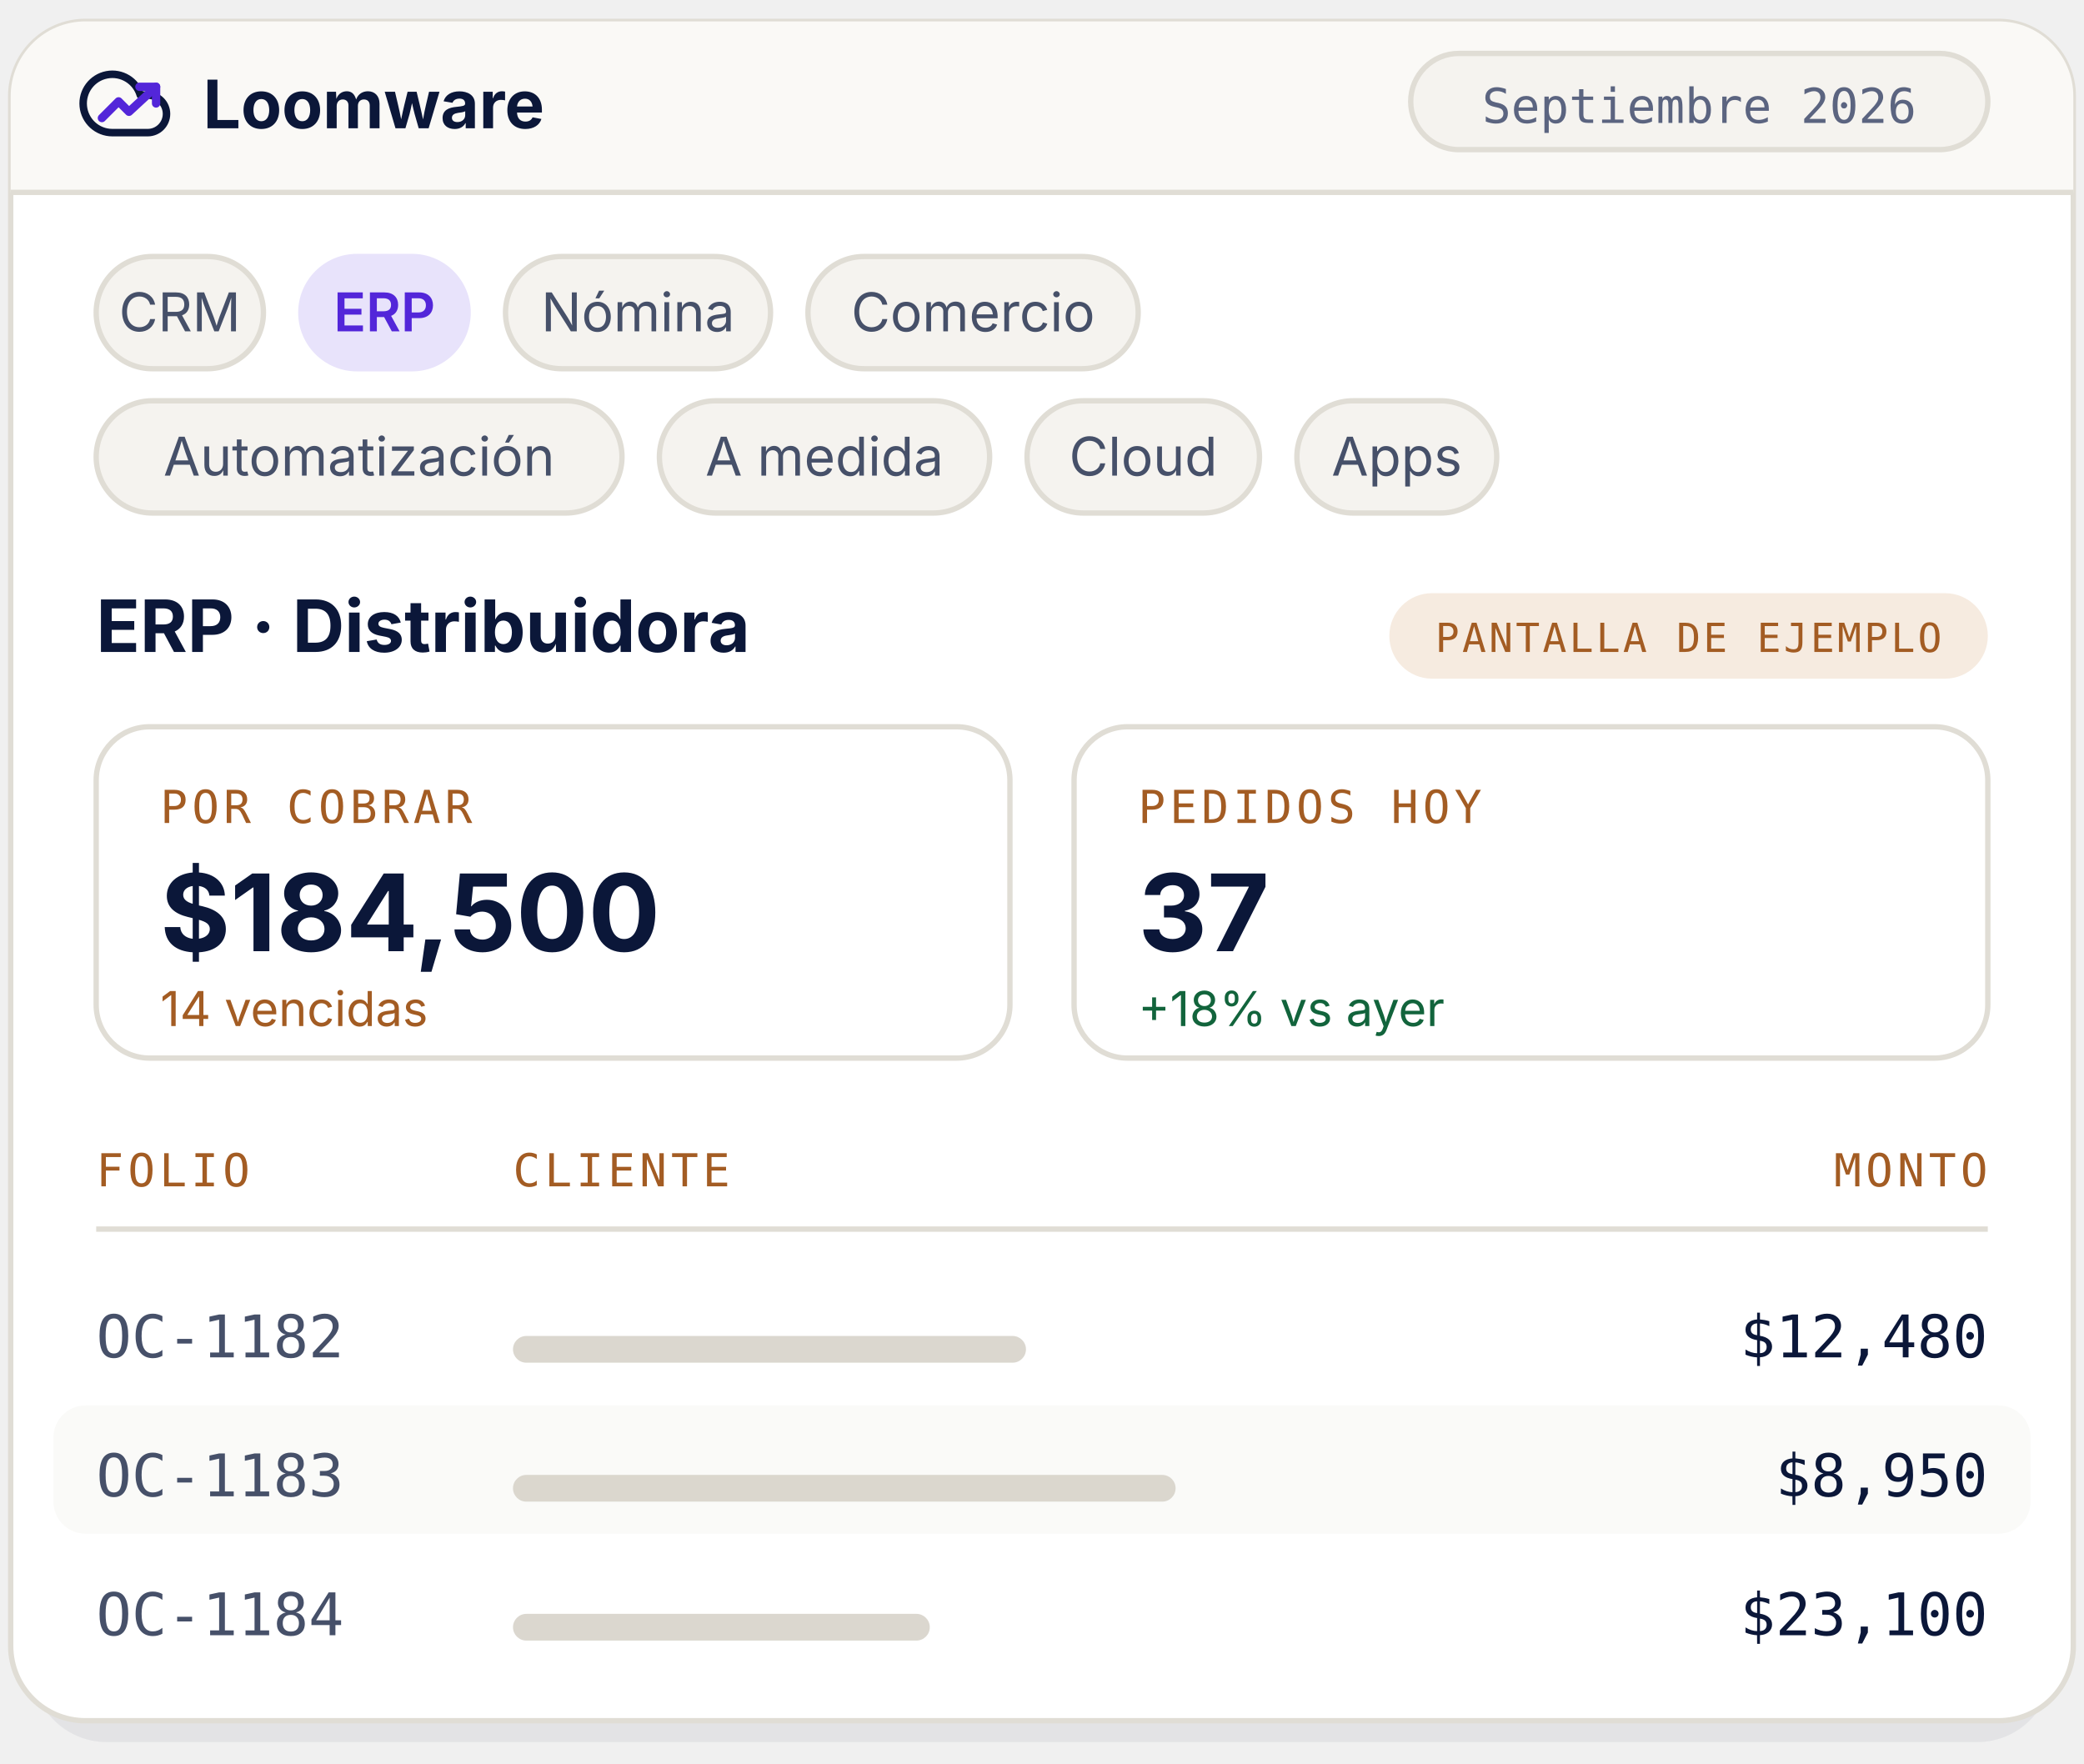
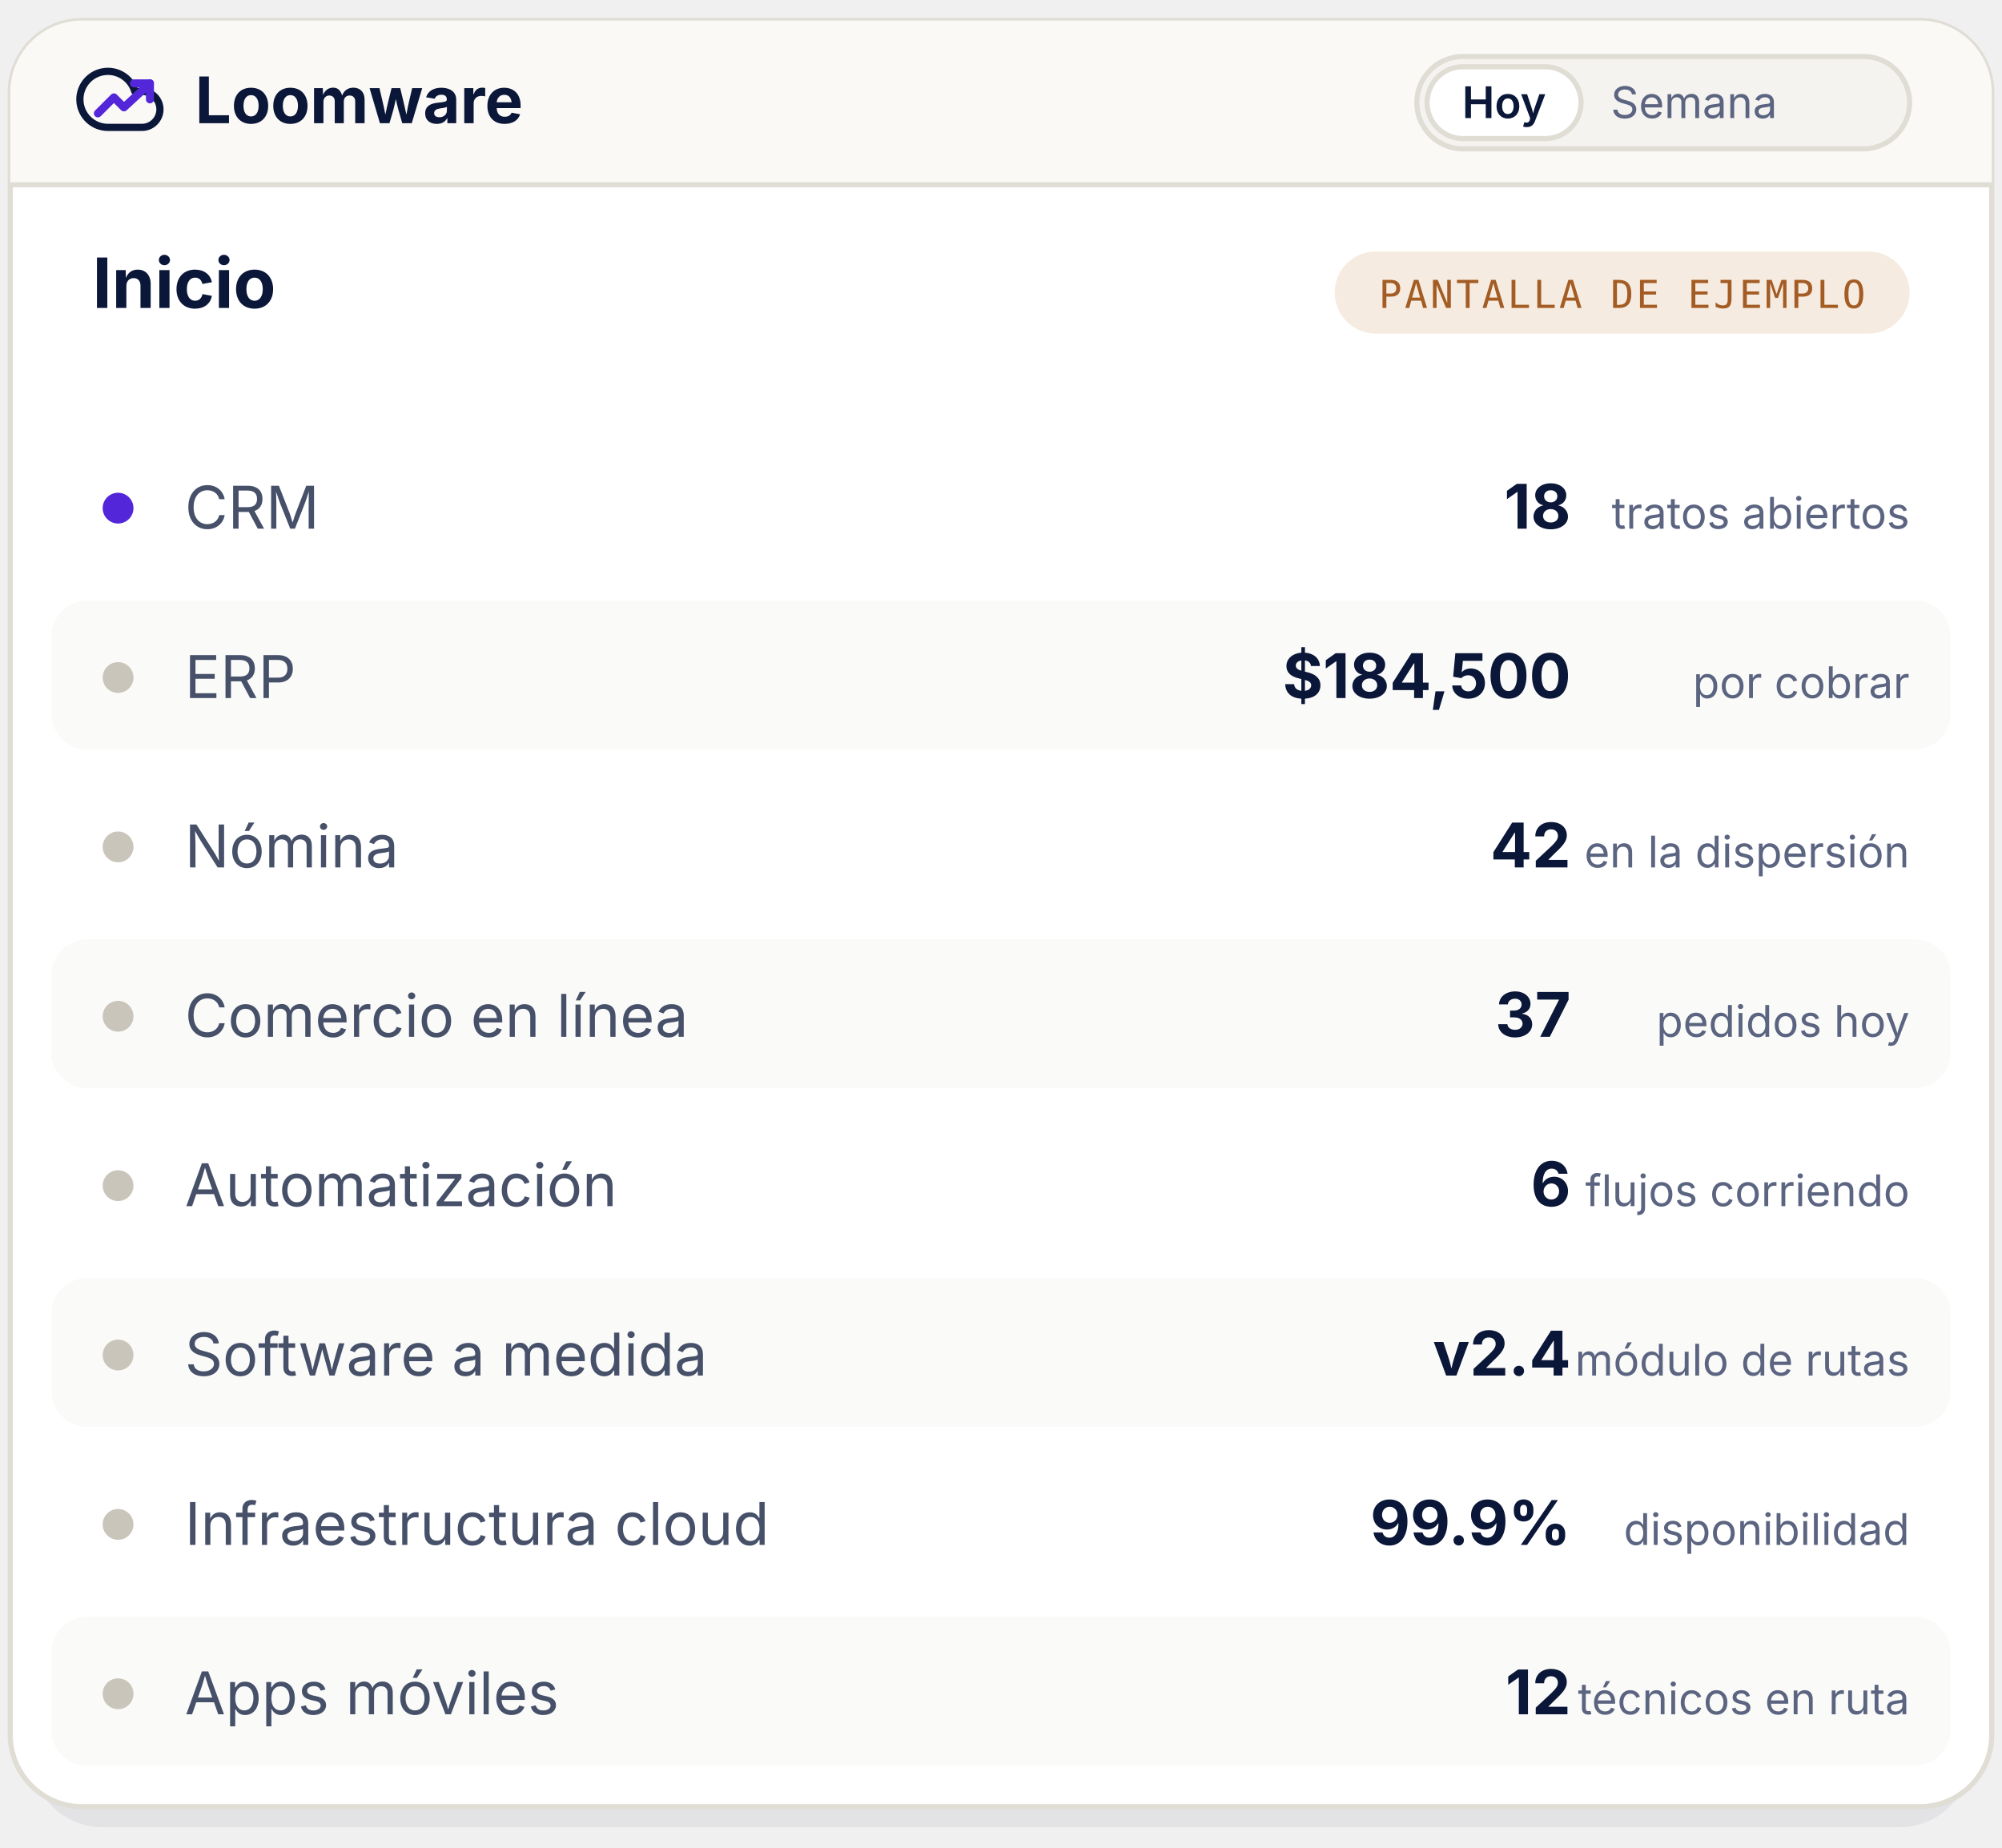
- <svg xmlns="http://www.w3.org/2000/svg" width="390" height="330" viewBox="0 0 390 330" role="img" aria-label="Pantalla de ejemplo de un sistema Loomware: los ocho módulos —CRM, ERP, nómina, comercio en línea, automatización, software a medida, infraestructura cloud y apps móviles— y el de ERP abierto, con el dinero por cobrar, el inventario, los pedidos del día y la facturación por semana.">
-   <rect x="6" y="12" width="378" height="314" rx="14" fill="#0b1739" opacity="0.06" />
-   <rect x="2" y="4" width="386" height="318" rx="14" fill="#ffffff" stroke="#e0ddd5" stroke-width="1" />
+ <svg xmlns="http://www.w3.org/2000/svg" width="390" height="360" viewBox="0 0 390 360" role="img" aria-label="Pantalla de ejemplo del inicio de un sistema Loomware: los ocho módulos —CRM, ERP, nómina, comercio en línea, automatización, software a medida, infraestructura cloud y apps móviles— cada uno con su propio dato: tratos abiertos, dinero por cobrar, gente en la dispersión, pedidos del día, flujos corriendo, el módulo a medida en producción, la disponibilidad y los técnicos en ruta.">
+   <rect x="6" y="12" width="378" height="344" rx="14" fill="#0b1739" opacity="0.06" />
+   <rect x="2" y="4" width="386" height="348" rx="14" fill="#ffffff" stroke="#e0ddd5" stroke-width="1" />
  <path d="M2 18a14 14 0 0 1 14-14h358a14 14 0 0 1 14 14v18H2Z" fill="#faf9f6" />
  <line x1="2" y1="36" x2="388" y2="36" stroke="#e0ddd5" stroke-width="1" />
  <g transform="translate(14 10) scale(0.78)">
    <path d="M17.5 19H9a7 7 0 1 1 6.71-9h1.79a4.5 4.5 0 1 1 0 9Z" fill="none" stroke="#0b1739" stroke-width="1.8" stroke-linejoin="round" />
    <path d="M6.5 15.5 10.5 11.5l2.5 2.5L19.5 8" fill="none" stroke="#5326d9" stroke-width="2" stroke-linecap="round" stroke-linejoin="round" />
    <path d="M15.5 8h4v4" fill="none" stroke="#5326d9" stroke-width="2" stroke-linecap="round" stroke-linejoin="round" />
  </g>
  <text x="38" y="24" font-family="Inter,system-ui,-apple-system,Segoe UI,sans-serif" font-size="12.5" font-weight="700" fill="#0b1739">Loomware</text>
-   <rect x="264" y="10" width="108" height="18" rx="9" fill="#f5f3ef" stroke="#e0ddd5" stroke-width="1" />
-   <text x="318" y="23" font-family="'Azeret Mono',ui-monospace,SFMono-Regular,Menlo,monospace" font-size="9" font-weight="400" fill="#5b6480" text-anchor="middle">Septiembre 2026</text>
-   <rect x="18" y="48" width="31.3" height="21" rx="10.5" fill="#f5f3ef" stroke="#e0ddd5" stroke-width="1" />
-   <text x="33.65" y="62" font-family="Inter,system-ui,-apple-system,Segoe UI,sans-serif" font-size="10" font-weight="400" fill="#465069" text-anchor="middle">CRM</text>
-   <rect x="56.3" y="48" width="31.3" height="21" rx="10.5" fill="#e8e3fb" stroke="#e8e3fb" stroke-width="1" />
-   <text x="71.95" y="62" font-family="Inter,system-ui,-apple-system,Segoe UI,sans-serif" font-size="10" font-weight="600" fill="#5326d9" text-anchor="middle">ERP</text>
-   <rect x="94.6" y="48" width="49.6" height="21" rx="10.5" fill="#f5f3ef" stroke="#e0ddd5" stroke-width="1" />
-   <text x="119.4" y="62" font-family="Inter,system-ui,-apple-system,Segoe UI,sans-serif" font-size="10" font-weight="400" fill="#465069" text-anchor="middle">Nómina</text>
-   <rect x="151.2" y="48" width="61.8" height="21" rx="10.5" fill="#f5f3ef" stroke="#e0ddd5" stroke-width="1" />
-   <text x="182.1" y="62" font-family="Inter,system-ui,-apple-system,Segoe UI,sans-serif" font-size="10" font-weight="400" fill="#465069" text-anchor="middle">Comercio</text>
-   <rect x="18" y="75" width="98.4" height="21" rx="10.5" fill="#f5f3ef" stroke="#e0ddd5" stroke-width="1" />
-   <text x="67.2" y="89" font-family="Inter,system-ui,-apple-system,Segoe UI,sans-serif" font-size="10" font-weight="400" fill="#465069" text-anchor="middle">Automatización</text>
-   <rect x="123.4" y="75" width="61.8" height="21" rx="10.5" fill="#f5f3ef" stroke="#e0ddd5" stroke-width="1" />
-   <text x="154.3" y="89" font-family="Inter,system-ui,-apple-system,Segoe UI,sans-serif" font-size="10" font-weight="400" fill="#465069" text-anchor="middle">A medida</text>
-   <rect x="192.2" y="75" width="43.5" height="21" rx="10.5" fill="#f5f3ef" stroke="#e0ddd5" stroke-width="1" />
-   <text x="213.95" y="89" font-family="Inter,system-ui,-apple-system,Segoe UI,sans-serif" font-size="10" font-weight="400" fill="#465069" text-anchor="middle">Cloud</text>
-   <rect x="242.7" y="75" width="37.4" height="21" rx="10.5" fill="#f5f3ef" stroke="#e0ddd5" stroke-width="1" />
-   <text x="261.4" y="89" font-family="Inter,system-ui,-apple-system,Segoe UI,sans-serif" font-size="10" font-weight="400" fill="#465069" text-anchor="middle">Apps</text>
-   <text x="18" y="122" font-family="Inter,system-ui,-apple-system,Segoe UI,sans-serif" font-size="13.5" font-weight="700" fill="#0b1739">ERP · Distribuidora</text>
-   <rect x="260" y="111" width="112" height="16" rx="8" fill="#f6ebe0" />
-   <text x="316" y="122" font-family="'Azeret Mono',ui-monospace,SFMono-Regular,Menlo,monospace" font-size="7.5" font-weight="500" fill="#a35c23" letter-spacing="0.5" text-anchor="middle">PANTALLA DE EJEMPLO</text>
-   <rect x="18" y="136" width="171" height="62" rx="10" fill="#ffffff" stroke="#e0ddd5" stroke-width="1" />
-   <text x="30" y="154" font-family="'Azeret Mono',ui-monospace,SFMono-Regular,Menlo,monospace" font-size="8.5" font-weight="500" fill="#a35c23" letter-spacing="0.8">POR COBRAR</text>
-   <text x="30" y="178" font-family="Inter,system-ui,-apple-system,Segoe UI,sans-serif" font-size="20" font-weight="700" fill="#0b1739">$184,500</text>
-   <text x="30" y="192" font-family="Inter,system-ui,-apple-system,Segoe UI,sans-serif" font-size="9" font-weight="400" fill="#a35c23">14 vencidas</text>
-   <rect x="201" y="136" width="171" height="62" rx="10" fill="#ffffff" stroke="#e0ddd5" stroke-width="1" />
-   <text x="213" y="154" font-family="'Azeret Mono',ui-monospace,SFMono-Regular,Menlo,monospace" font-size="8.5" font-weight="500" fill="#a35c23" letter-spacing="0.8">PEDIDOS HOY</text>
-   <text x="213" y="178" font-family="Inter,system-ui,-apple-system,Segoe UI,sans-serif" font-size="20" font-weight="700" fill="#0b1739">37</text>
-   <text x="213" y="192" font-family="Inter,system-ui,-apple-system,Segoe UI,sans-serif" font-size="9" font-weight="400" fill="#12643c">+18% vs ayer</text>
-   <text x="18" y="222" font-family="'Azeret Mono',ui-monospace,SFMono-Regular,Menlo,monospace" font-size="8.5" font-weight="500" fill="#a35c23" letter-spacing="0.8">FOLIO</text>
-   <text x="96" y="222" font-family="'Azeret Mono',ui-monospace,SFMono-Regular,Menlo,monospace" font-size="8.5" font-weight="500" fill="#a35c23" letter-spacing="0.8">CLIENTE</text>
-   <text x="372" y="222" font-family="'Azeret Mono',ui-monospace,SFMono-Regular,Menlo,monospace" font-size="8.5" font-weight="500" fill="#a35c23" letter-spacing="0.8" text-anchor="end">MONTO</text>
-   <line x1="18" y1="230" x2="372" y2="230" stroke="#e0ddd5" stroke-width="1" />
-   <text x="18" y="254" font-family="'Azeret Mono',ui-monospace,SFMono-Regular,Menlo,monospace" font-size="11" font-weight="400" fill="#465069">OC-1182</text>
-   <rect x="96" y="250" width="96" height="5" rx="2.5" fill="#d7d3ca" opacity="0.9" />
-   <text x="372" y="254" font-family="'Azeret Mono',ui-monospace,SFMono-Regular,Menlo,monospace" font-size="11" font-weight="400" fill="#0b1739" text-anchor="end">$12,480</text>
-   <rect x="10" y="263" width="370" height="24" rx="6" fill="#fafaf8" />
-   <text x="18" y="280" font-family="'Azeret Mono',ui-monospace,SFMono-Regular,Menlo,monospace" font-size="11" font-weight="400" fill="#465069">OC-1183</text>
-   <rect x="96" y="276" width="124" height="5" rx="2.5" fill="#d7d3ca" opacity="0.9" />
-   <text x="372" y="280" font-family="'Azeret Mono',ui-monospace,SFMono-Regular,Menlo,monospace" font-size="11" font-weight="400" fill="#0b1739" text-anchor="end">$8,950</text>
-   <text x="18" y="306" font-family="'Azeret Mono',ui-monospace,SFMono-Regular,Menlo,monospace" font-size="11" font-weight="400" fill="#465069">OC-1184</text>
-   <rect x="96" y="302" width="78" height="5" rx="2.5" fill="#d7d3ca" opacity="0.9" />
-   <text x="372" y="306" font-family="'Azeret Mono',ui-monospace,SFMono-Regular,Menlo,monospace" font-size="11" font-weight="400" fill="#0b1739" text-anchor="end">$23,100</text>
+   <rect x="276" y="11" width="96" height="18" rx="9" fill="#f5f3ef" stroke="#e0ddd5" stroke-width="1" />
+   <rect x="278" y="13" width="30" height="14" rx="7" fill="#ffffff" stroke="#e0ddd5" stroke-width="1" />
+   <text x="293" y="23" font-family="Inter,system-ui,-apple-system,Segoe UI,sans-serif" font-size="8.5" font-weight="600" fill="#0b1739" text-anchor="middle">Hoy</text>
+   <text x="330" y="23" font-family="Inter,system-ui,-apple-system,Segoe UI,sans-serif" font-size="8.5" font-weight="400" fill="#5b6480" text-anchor="middle">Semana</text>
+   <text x="18" y="60" font-family="Inter,system-ui,-apple-system,Segoe UI,sans-serif" font-size="13.5" font-weight="700" fill="#0b1739">Inicio</text>
+   <rect x="260" y="49" width="112" height="16" rx="8" fill="#f6ebe0" />
+   <text x="316" y="60" font-family="'Azeret Mono',ui-monospace,SFMono-Regular,Menlo,monospace" font-size="7.5" font-weight="500" fill="#a35c23" letter-spacing="0.5" text-anchor="middle">PANTALLA DE EJEMPLO</text>
+   <circle cx="23" cy="99" r="3" fill="#5326d9" />
+   <text x="36" y="103" font-family="Inter,system-ui,-apple-system,Segoe UI,sans-serif" font-size="11.5" font-weight="400" fill="#465069">CRM</text>
+   <text x="306" y="103" font-family="Inter,system-ui,-apple-system,Segoe UI,sans-serif" font-size="12" font-weight="700" fill="#0b1739" text-anchor="end">18</text>
+   <text x="372" y="103" font-family="Inter,system-ui,-apple-system,Segoe UI,sans-serif" font-size="8.5" font-weight="400" fill="#5b6480" text-anchor="end">tratos abiertos</text>
+   <rect x="10" y="117" width="370" height="29" rx="7" fill="#fafaf8" />
+   <circle cx="23" cy="132" r="3" fill="#cac5ba" />
+   <text x="36" y="136" font-family="Inter,system-ui,-apple-system,Segoe UI,sans-serif" font-size="11.5" font-weight="400" fill="#465069">ERP</text>
+   <text x="306" y="136" font-family="Inter,system-ui,-apple-system,Segoe UI,sans-serif" font-size="12" font-weight="700" fill="#0b1739" text-anchor="end">$184,500</text>
+   <text x="372" y="136" font-family="Inter,system-ui,-apple-system,Segoe UI,sans-serif" font-size="8.5" font-weight="400" fill="#5b6480" text-anchor="end">por cobrar</text>
+   <circle cx="23" cy="165" r="3" fill="#cac5ba" />
+   <text x="36" y="169" font-family="Inter,system-ui,-apple-system,Segoe UI,sans-serif" font-size="11.5" font-weight="400" fill="#465069">Nómina</text>
+   <text x="306" y="169" font-family="Inter,system-ui,-apple-system,Segoe UI,sans-serif" font-size="12" font-weight="700" fill="#0b1739" text-anchor="end">42</text>
+   <text x="372" y="169" font-family="Inter,system-ui,-apple-system,Segoe UI,sans-serif" font-size="8.5" font-weight="400" fill="#5b6480" text-anchor="end">en la dispersión</text>
+   <rect x="10" y="183" width="370" height="29" rx="7" fill="#fafaf8" />
+   <circle cx="23" cy="198" r="3" fill="#cac5ba" />
+   <text x="36" y="202" font-family="Inter,system-ui,-apple-system,Segoe UI,sans-serif" font-size="11.5" font-weight="400" fill="#465069">Comercio en línea</text>
+   <text x="306" y="202" font-family="Inter,system-ui,-apple-system,Segoe UI,sans-serif" font-size="12" font-weight="700" fill="#0b1739" text-anchor="end">37</text>
+   <text x="372" y="202" font-family="Inter,system-ui,-apple-system,Segoe UI,sans-serif" font-size="8.5" font-weight="400" fill="#5b6480" text-anchor="end">pedidos hoy</text>
+   <circle cx="23" cy="231" r="3" fill="#cac5ba" />
+   <text x="36" y="235" font-family="Inter,system-ui,-apple-system,Segoe UI,sans-serif" font-size="11.5" font-weight="400" fill="#465069">Automatización</text>
+   <text x="306" y="235" font-family="Inter,system-ui,-apple-system,Segoe UI,sans-serif" font-size="12" font-weight="700" fill="#0b1739" text-anchor="end">6</text>
+   <text x="372" y="235" font-family="Inter,system-ui,-apple-system,Segoe UI,sans-serif" font-size="8.5" font-weight="400" fill="#5b6480" text-anchor="end">flujos corriendo</text>
+   <rect x="10" y="249" width="370" height="29" rx="7" fill="#fafaf8" />
+   <circle cx="23" cy="264" r="3" fill="#cac5ba" />
+   <text x="36" y="268" font-family="Inter,system-ui,-apple-system,Segoe UI,sans-serif" font-size="11.5" font-weight="400" fill="#465069">Software a medida</text>
+   <text x="306" y="268" font-family="Inter,system-ui,-apple-system,Segoe UI,sans-serif" font-size="12" font-weight="700" fill="#0b1739" text-anchor="end">v2.4</text>
+   <text x="372" y="268" font-family="Inter,system-ui,-apple-system,Segoe UI,sans-serif" font-size="8.5" font-weight="400" fill="#5b6480" text-anchor="end">módulo de rutas</text>
+   <circle cx="23" cy="297" r="3" fill="#cac5ba" />
+   <text x="36" y="301" font-family="Inter,system-ui,-apple-system,Segoe UI,sans-serif" font-size="11.5" font-weight="400" fill="#465069">Infraestructura cloud</text>
+   <text x="306" y="301" font-family="Inter,system-ui,-apple-system,Segoe UI,sans-serif" font-size="12" font-weight="700" fill="#0b1739" text-anchor="end">99.9%</text>
+   <text x="372" y="301" font-family="Inter,system-ui,-apple-system,Segoe UI,sans-serif" font-size="8.5" font-weight="400" fill="#5b6480" text-anchor="end">disponibilidad</text>
+   <rect x="10" y="315" width="370" height="29" rx="7" fill="#fafaf8" />
+   <circle cx="23" cy="330" r="3" fill="#cac5ba" />
+   <text x="36" y="334" font-family="Inter,system-ui,-apple-system,Segoe UI,sans-serif" font-size="11.5" font-weight="400" fill="#465069">Apps móviles</text>
+   <text x="306" y="334" font-family="Inter,system-ui,-apple-system,Segoe UI,sans-serif" font-size="12" font-weight="700" fill="#0b1739" text-anchor="end">12</text>
+   <text x="372" y="334" font-family="Inter,system-ui,-apple-system,Segoe UI,sans-serif" font-size="8.5" font-weight="400" fill="#5b6480" text-anchor="end">técnicos en ruta</text>
</svg>
